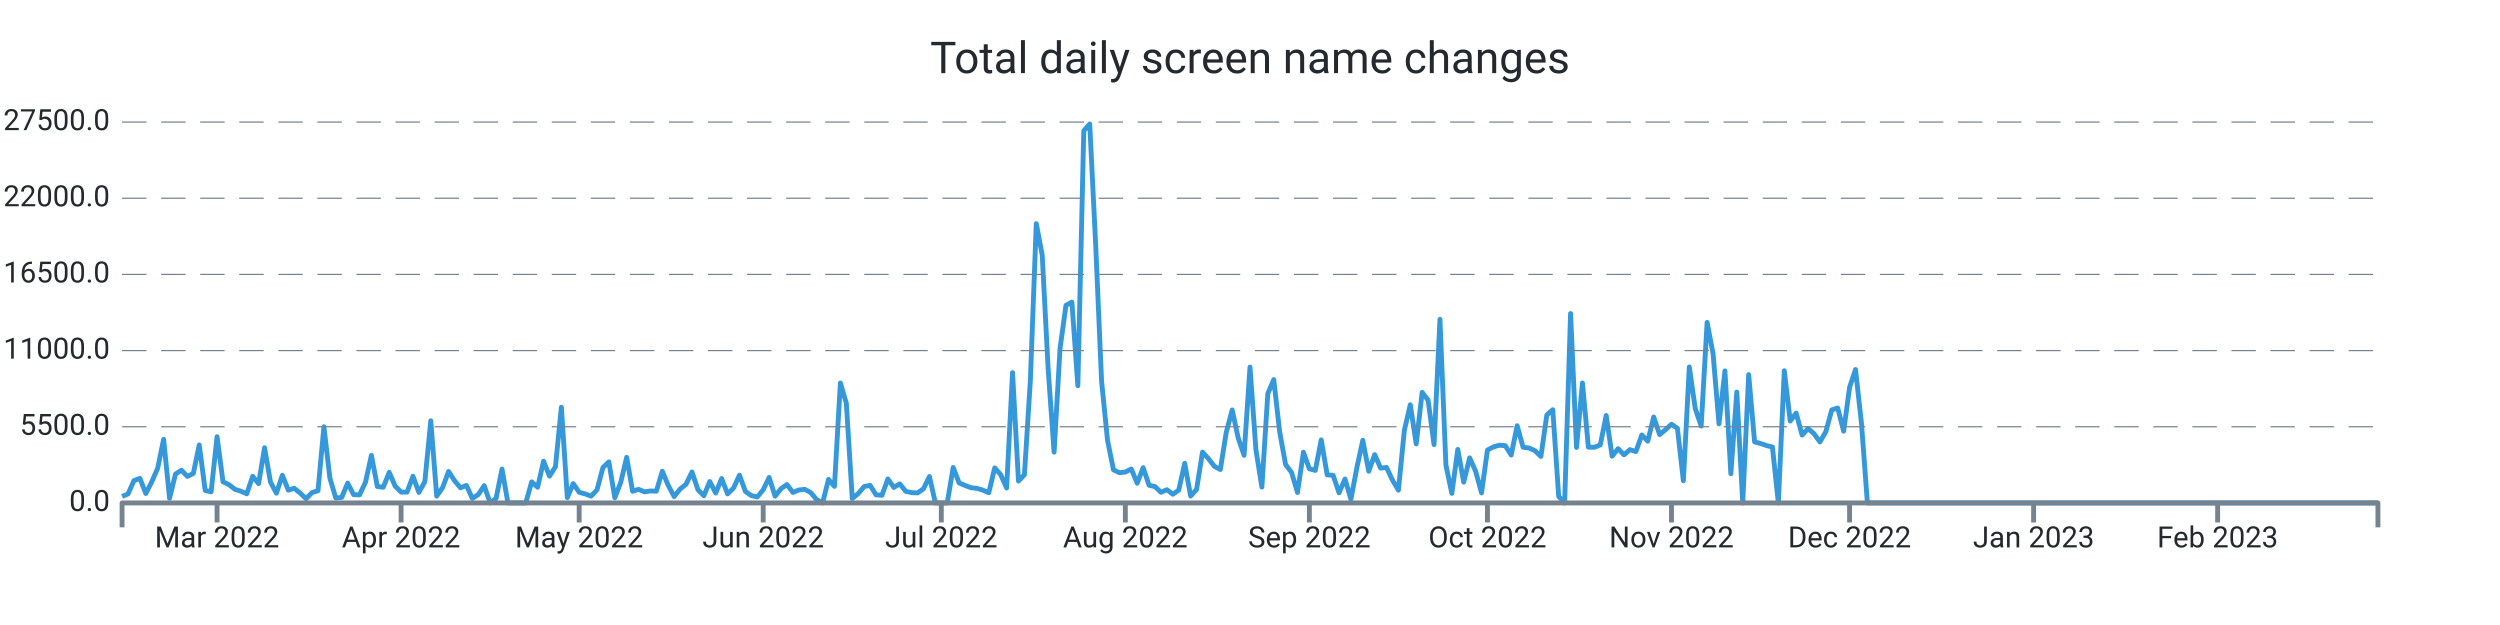
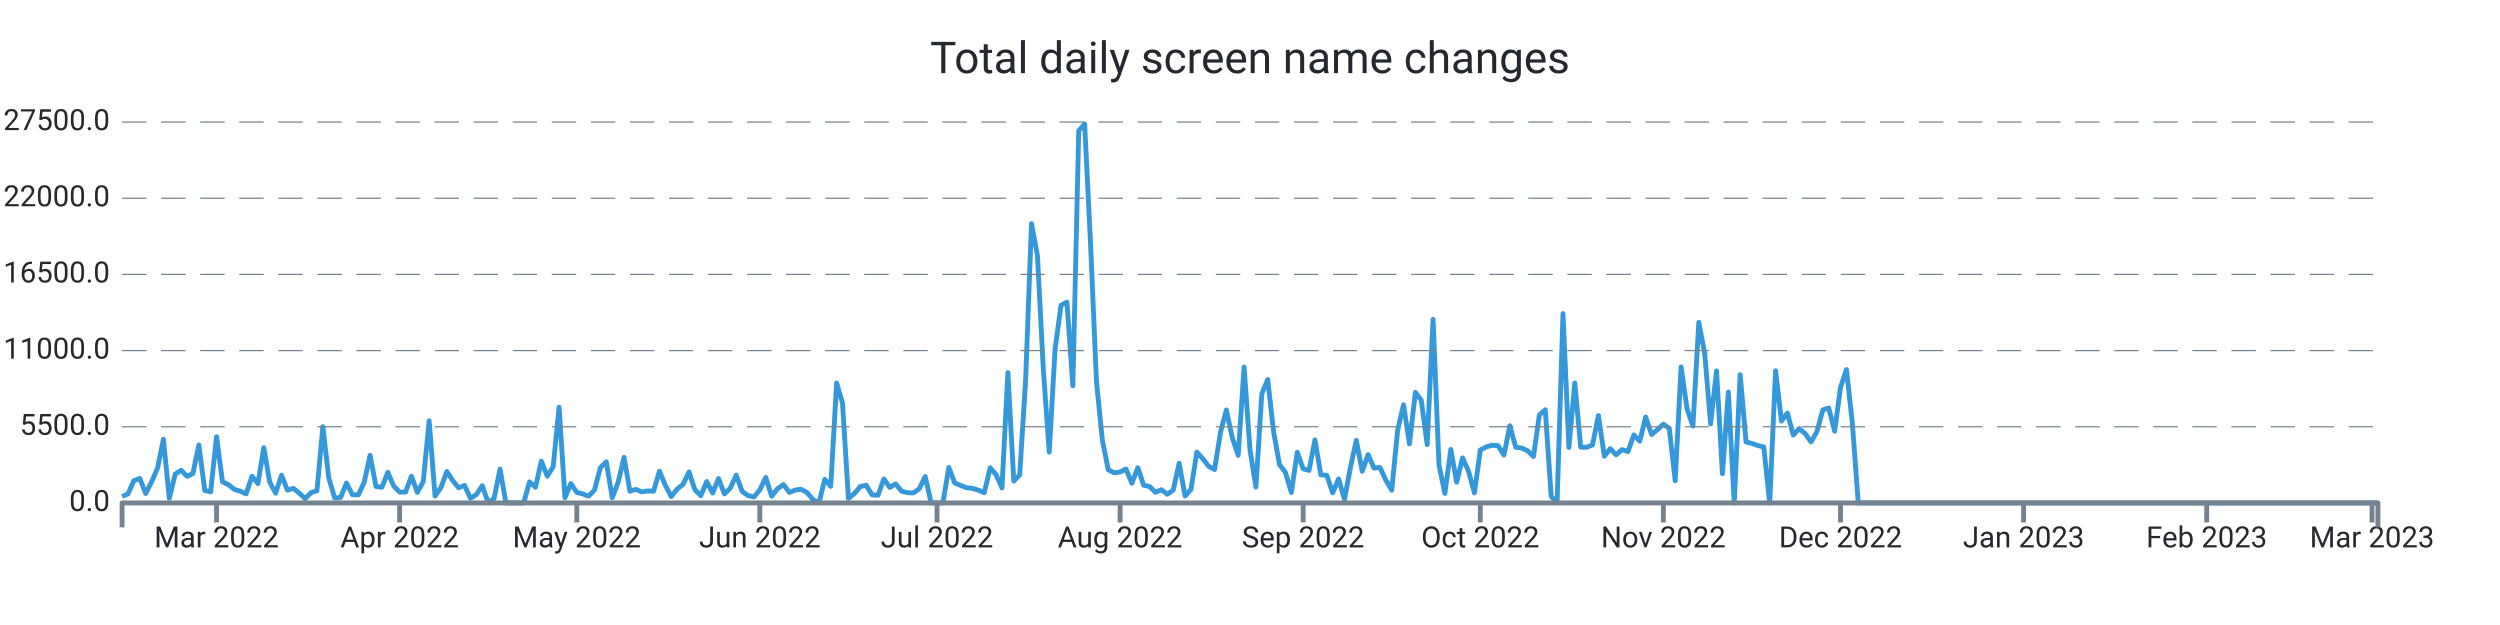
<svg xmlns="http://www.w3.org/2000/svg" width="1024.0" height="256.0" viewBox="0 0 1024.0 256.0" preserveAspectRatio="xMidYMid meet">
-   <path stroke="#3498db" stroke-linejoin="round" d="M 50.0 203.339 L 50 203.339L 52.432 202.33L 54.863 196.867L 57.295 195.948L 59.726 202.143L 62.158 197.355L 64.589 191.761L 67.021 179.962L 69.453 204.094L 71.884 194.172L 74.316 192.618L 76.747 195.125L 79.179 193.928L 81.611 182.248L 84.042 200.866L 86.474 201.456L 88.905 178.89L 91.337 197.338L 93.768 198.501L 96.2 200.418L 98.632 201.184L 101.063 202.267L 103.495 195.091L 105.926 198.081L 108.358 183.389L 110.789 197.474L 113.221 202.018L 115.653 194.66L 118.084 200.753L 120.516 200.004L 122.947 201.972L 125.379 204.275L 127.811 201.745L 130.242 201.014L 132.674 174.783L 135.105 195.761L 137.537 204.003L 139.968 203.731L 142.4 197.877L 144.832 202.608L 147.263 202.693L 149.695 197.559L 152.126 186.514L 154.558 199.266L 156.989 199.573L 159.421 193.48L 161.853 199.108L 164.284 201.547L 166.716 201.57L 169.147 195.069L 171.579 201.7L 174.011 197.287L 176.442 172.355L 178.874 203.209L 181.305 199.675L 183.737 193.129L 186.168 196.89L 188.6 199.788L 191.032 198.83L 193.463 204.134L 195.895 202.579L 198.326 198.926L 200.758 206L 203.189 204.128L 205.621 192.125L 208.053 206L 210.484 206L 212.916 206L 215.347 206L 217.779 197.372L 220.211 199.578L 222.642 188.902L 225.074 195.029L 227.505 191.206L 229.937 166.813L 232.368 203.839L 234.8 198.092L 237.232 201.643L 239.663 202.296L 242.095 203.22L 244.526 200.668L 246.958 191.512L 249.389 189.186L 251.821 203.867L 254.253 197.565L 256.684 187.325L 259.116 201.235L 261.547 200.446L 263.979 201.462L 266.411 201.099L 268.842 201.178L 271.274 193.026L 273.705 198.807L 276.137 203.391L 278.568 200.305L 281 198.359L 283.432 193.31L 285.863 200.566L 288.295 203.039L 290.726 197.23L 293.158 201.955L 295.589 196.016L 298.021 202.307L 300.453 199.913L 302.884 194.621L 305.316 201.292L 307.747 202.988L 310.179 203.544L 312.611 200.605L 315.042 195.562L 317.474 203.243L 319.905 200.157L 322.337 198.467L 324.768 201.7L 327.2 200.707L 329.632 200.429L 332.063 201.768L 334.495 204.644L 336.926 206L 339.358 196.356L 341.789 199.215L 344.221 156.874L 346.653 165.151L 349.084 204.173L 351.516 202.177L 353.947 199.312L 356.379 198.784L 358.811 202.676L 361.242 202.857L 363.674 196.186L 366.105 199.647L 368.537 198.206L 370.968 201.218L 373.4 201.791L 375.832 201.904L 378.263 200.197L 380.695 195.171L 383.126 206L 385.558 206L 387.989 206L 390.421 191.483L 392.853 197.797L 395.284 198.852L 397.716 199.76L 400.147 200.038L 402.579 200.764L 405.011 201.808L 407.442 191.631L 409.874 194.411L 412.305 199.885L 414.737 152.631L 417.168 197.048L 419.6 194.473L 422.032 155.904L 424.463 91.609L 426.895 104.538L 429.326 151.179L 431.758 185.198L 434.189 142.766L 436.621 125.067L 439.053 123.745L 441.484 157.997L 443.916 53.568L 446.347 50.789L 448.779 100.022L 451.211 156.245L 453.642 180.32L 456.074 192.437L 458.505 193.639L 460.937 193.333L 463.368 192.113L 465.8 197.933L 468.232 191.563L 470.663 198.767L 473.095 199.301L 475.526 201.649L 477.958 200.588L 480.389 202.438L 482.821 200.73L 485.253 189.77L 487.684 203.175L 490.116 200.486L 492.547 185.181L 494.979 187.887L 497.411 191.018L 499.842 192.317L 502.274 177.097L 504.705 167.913L 507.137 179.31L 509.568 186.497L 512 150.345L 514.432 184.273L 516.863 199.51L 519.295 161.248L 521.726 155.49L 524.158 176.961L 526.589 190.309L 529.021 193.509L 531.453 201.728L 533.884 185.226L 536.316 192.034L 538.747 192.669L 541.179 180.183L 543.611 194.501L 546.042 194.683L 548.474 201.853L 550.905 196.203L 553.337 204.491L 555.768 191.557L 558.2 180.365L 560.632 193.026L 563.063 186.208L 565.495 191.727L 567.926 191.483L 570.358 196.634L 572.789 200.781L 575.221 176.269L 577.653 165.78L 580.084 181.829L 582.516 160.698L 584.947 163.931L 587.379 182.106L 589.811 130.808L 592.242 190.496L 594.674 202.091L 597.105 184.092L 599.537 197.502L 601.968 187.541L 604.4 192.953L 606.832 201.887L 609.263 184.336L 611.695 183.048L 614.126 182.367L 616.558 182.543L 618.989 186.389L 621.421 174.386L 623.853 183.179L 626.284 183.513L 628.716 184.602L 631.147 186.968L 633.579 170.001L 636.011 167.834L 638.442 203.322L 640.874 206L 643.305 128.431L 645.737 183.264L 648.168 156.869L 650.6 183.156L 653.032 183.201L 655.463 182.26L 657.895 170.188L 660.326 186.866L 662.758 183.774L 665.189 186.299L 667.621 184.171L 670.053 184.966L 672.484 178.17L 674.916 180.705L 677.347 170.801L 679.779 177.994L 682.211 175.991L 684.642 173.756L 687.074 175.458L 689.505 196.918L 691.937 150.305L 694.368 167.34L 696.8 174.522L 699.232 132.056L 701.663 144.831L 704.095 173.609L 706.526 151.911L 708.958 194.036L 711.389 160.595L 713.821 206L 716.253 153.437L 718.684 181.012L 721.116 181.641L 723.547 182.492L 725.979 183.088L 728.411 206L 730.842 151.865L 733.274 172.457L 735.705 169.207L 738.137 178.221L 740.568 175.543L 743 177.614L 745.432 181.017L 747.863 176.808L 750.295 167.896L 752.726 167.125L 755.158 176.621L 757.589 158.633L 760.021 151.36L 762.453 173.353L 764.884 206L 767.316 206L 769.747 206L 772.179 206L 774.611 206L 777.042 206L 779.474 206L 781.905 206L 784.337 206L 786.768 206L 789.2 206L 791.632 206L 794.063 206L 796.495 206L 798.926 206L 801.358 206L 803.789 206L 806.221 206L 808.653 206L 811.084 206L 813.516 206L 815.947 206L 818.379 206L 820.811 206L 823.242 206L 825.674 206L 828.105 206L 830.537 206L 832.968 206L 835.4 206L 837.832 206L 840.263 206L 842.695 206L 845.126 206L 847.558 206L 849.989 206L 852.421 206L 854.853 206L 857.284 206L 859.716 206L 862.147 206L 864.579 206L 867.011 206L 869.442 206L 871.874 206L 874.305 206L 876.737 206L 879.168 206L 881.6 206L 884.032 206L 886.463 206L 888.895 206L 891.326 206L 893.758 206L 896.189 206L 898.621 206L 901.053 206L 903.484 206L 905.916 206L 908.347 206L 910.779 206L 913.211 206L 915.642 206L 918.074 206L 920.505 206L 922.937 206L 925.368 206L 927.8 206L 930.232 206L 932.663 206L 935.095 206L 937.526 206L 939.958 206L 942.389 206L 944.821 206L 947.253 206L 949.684 206L 952.116 206L 954.547 206L 956.979 206L 959.411 206L 961.842 206L 964.274 206L 966.705 206L 969.137 206L 971.568 206L 974 206" stroke-width="2.0" fill="none" />
+   <path stroke="#3498db" stroke-linejoin="round" d="M 50.0 203.339 L 50 203.339L 52.419 202.33L 54.838 196.867L 57.257 195.948L 59.675 202.143L 62.094 197.355L 64.513 191.761L 66.932 179.962L 69.351 204.094L 71.77 194.172L 74.188 192.618L 76.607 195.125L 79.026 193.928L 81.445 182.248L 83.864 200.866L 86.283 201.456L 88.702 178.89L 91.12 197.338L 93.539 198.501L 95.958 200.418L 98.377 201.184L 100.796 202.267L 103.215 195.091L 105.634 198.081L 108.052 183.389L 110.471 197.474L 112.89 202.018L 115.309 194.66L 117.728 200.753L 120.147 200.004L 122.565 201.972L 124.984 204.275L 127.403 201.745L 129.822 201.014L 132.241 174.783L 134.66 195.761L 137.079 204.003L 139.497 203.731L 141.916 197.877L 144.335 202.608L 146.754 202.693L 149.173 197.559L 151.592 186.514L 154.01 199.266L 156.429 199.573L 158.848 193.48L 161.267 199.108L 163.686 201.547L 166.105 201.57L 168.524 195.069L 170.942 201.7L 173.361 197.287L 175.78 172.355L 178.199 203.209L 180.618 199.675L 183.037 193.129L 185.455 196.89L 187.874 199.788L 190.293 198.83L 192.712 204.134L 195.131 202.579L 197.55 198.926L 199.969 206L 202.387 204.128L 204.806 192.125L 207.225 206L 209.644 206L 212.063 206L 214.482 206L 216.901 197.372L 219.319 199.578L 221.738 188.902L 224.157 195.029L 226.576 191.206L 228.995 166.813L 231.414 203.839L 233.832 198.092L 236.251 201.643L 238.67 202.296L 241.089 203.22L 243.508 200.668L 245.927 191.512L 248.346 189.186L 250.764 203.867L 253.183 197.565L 255.602 187.325L 258.021 201.235L 260.44 200.446L 262.859 201.462L 265.277 201.099L 267.696 201.178L 270.115 193.026L 272.534 198.807L 274.953 203.391L 277.372 200.305L 279.791 198.359L 282.209 193.31L 284.628 200.566L 287.047 203.039L 289.466 197.23L 291.885 201.955L 294.304 196.016L 296.723 202.307L 299.141 199.913L 301.56 194.621L 303.979 201.292L 306.398 202.988L 308.817 203.544L 311.236 200.605L 313.654 195.562L 316.073 203.243L 318.492 200.157L 320.911 198.467L 323.33 201.7L 325.749 200.707L 328.168 200.429L 330.586 201.768L 333.005 204.644L 335.424 206L 337.843 196.356L 340.262 199.215L 342.681 156.874L 345.099 165.151L 347.518 204.173L 349.937 202.177L 352.356 199.312L 354.775 198.784L 357.194 202.676L 359.613 202.857L 362.031 196.186L 364.45 199.647L 366.869 198.206L 369.288 201.218L 371.707 201.791L 374.126 201.904L 376.545 200.197L 378.963 195.171L 381.382 206L 383.801 206L 386.22 206L 388.639 191.483L 391.058 197.797L 393.476 198.852L 395.895 199.76L 398.314 200.038L 400.733 200.764L 403.152 201.808L 405.571 191.631L 407.99 194.411L 410.408 199.885L 412.827 152.631L 415.246 197.048L 417.665 194.473L 420.084 155.904L 422.503 91.609L 424.921 104.538L 427.34 151.179L 429.759 185.198L 432.178 142.766L 434.597 125.067L 437.016 123.745L 439.435 157.997L 441.853 53.568L 444.272 50.789L 446.691 100.022L 449.11 156.245L 451.529 180.32L 453.948 192.437L 456.366 193.639L 458.785 193.333L 461.204 192.113L 463.623 197.933L 466.042 191.563L 468.461 198.767L 470.88 199.301L 473.298 201.649L 475.717 200.588L 478.136 202.438L 480.555 200.73L 482.974 189.77L 485.393 203.175L 487.812 200.486L 490.23 185.181L 492.649 187.887L 495.068 191.018L 497.487 192.317L 499.906 177.097L 502.325 167.913L 504.743 179.31L 507.162 186.497L 509.581 150.345L 512 184.273L 514.419 199.51L 516.838 161.248L 519.257 155.49L 521.675 176.961L 524.094 190.309L 526.513 193.509L 528.932 201.728L 531.351 185.226L 533.77 192.034L 536.188 192.669L 538.607 180.183L 541.026 194.501L 543.445 194.683L 545.864 201.853L 548.283 196.203L 550.702 204.491L 553.12 191.557L 555.539 180.365L 557.958 193.026L 560.377 186.208L 562.796 191.727L 565.215 191.483L 567.634 196.634L 570.052 200.781L 572.471 176.269L 574.89 165.78L 577.309 181.829L 579.728 160.698L 582.147 163.931L 584.565 182.106L 586.984 130.808L 589.403 190.496L 591.822 202.091L 594.241 184.092L 596.66 197.502L 599.079 187.541L 601.497 192.953L 603.916 201.887L 606.335 184.336L 608.754 183.048L 611.173 182.367L 613.592 182.543L 616.01 186.389L 618.429 174.386L 620.848 183.179L 623.267 183.513L 625.686 184.602L 628.105 186.968L 630.524 170.001L 632.942 167.834L 635.361 203.322L 637.78 206L 640.199 128.431L 642.618 183.264L 645.037 156.869L 647.455 183.156L 649.874 183.201L 652.293 182.26L 654.712 170.188L 657.131 186.866L 659.55 183.774L 661.969 186.299L 664.387 184.171L 666.806 184.966L 669.225 178.17L 671.644 180.705L 674.063 170.801L 676.482 177.994L 678.901 175.991L 681.319 173.756L 683.738 175.458L 686.157 196.918L 688.576 150.305L 690.995 167.34L 693.414 174.522L 695.832 132.056L 698.251 144.831L 700.67 173.609L 703.089 151.911L 705.508 194.036L 707.927 160.595L 710.346 206L 712.764 153.437L 715.183 181.012L 717.602 181.641L 720.021 182.492L 722.44 183.088L 724.859 206L 727.277 151.865L 729.696 172.457L 732.115 169.207L 734.534 178.221L 736.953 175.543L 739.372 177.614L 741.791 181.017L 744.209 176.808L 746.628 167.896L 749.047 167.125L 751.466 176.621L 753.885 158.633L 756.304 151.36L 758.723 173.353L 761.141 206L 763.56 206L 765.979 206L 768.398 206L 770.817 206L 773.236 206L 775.654 206L 778.073 206L 780.492 206L 782.911 206L 785.33 206L 787.749 206L 790.168 206L 792.586 206L 795.005 206L 797.424 206L 799.843 206L 802.262 206L 804.681 206L 807.099 206L 809.518 206L 811.937 206L 814.356 206L 816.775 206L 819.194 206L 821.613 206L 824.031 206L 826.45 206L 828.869 206L 831.288 206L 833.707 206L 836.126 206L 838.545 206L 840.963 206L 843.382 206L 845.801 206L 848.22 206L 850.639 206L 853.058 206L 855.476 206L 857.895 206L 860.314 206L 862.733 206L 865.152 206L 867.571 206L 869.99 206L 872.408 206L 874.827 206L 877.246 206L 879.665 206L 882.084 206L 884.503 206L 886.921 206L 889.34 206L 891.759 206L 894.178 206L 896.597 206L 899.016 206L 901.435 206L 903.853 206L 906.272 206L 908.691 206L 911.11 206L 913.529 206L 915.948 206L 918.366 206L 920.785 206L 923.204 206L 925.623 206L 928.042 206L 930.461 206L 932.88 206L 935.298 206L 937.717 206L 940.136 206L 942.555 206L 944.974 206L 947.393 206L 949.812 206L 952.23 206L 954.649 206L 957.068 206L 959.487 206L 961.906 206L 964.325 206L 966.743 206L 969.162 206L 971.581 206L 974 206" stroke-width="2.0" fill="none" />
  <text x="45.0" font-family="-apple-system, system-ui, BlinkMacSystemFont, Roboto" y="50.0" dominant-baseline="middle" text-anchor="end" font-size="12" fill="#24292f">27500.0</text>
  <path stroke="#74838f" stroke-dasharray="10 6" stroke-width="0.5" d="M 50.0 50.0 L 974.0 50.0" />
  <text x="45.0" font-family="-apple-system, system-ui, BlinkMacSystemFont, Roboto" y="81.2" dominant-baseline="middle" text-anchor="end" font-size="12" fill="#24292f">22000.0</text>
  <path stroke="#74838f" stroke-dasharray="10 6" stroke-width="0.5" d="M 50.0 81.2 L 974.0 81.2" />
  <text x="45.0" font-family="-apple-system, system-ui, BlinkMacSystemFont, Roboto" y="112.4" dominant-baseline="middle" text-anchor="end" font-size="12" fill="#24292f">16500.0</text>
  <path stroke="#74838f" stroke-dasharray="10 6" stroke-width="0.5" d="M 50.0 112.4 L 974.0 112.4" />
  <text x="45.0" font-family="-apple-system, system-ui, BlinkMacSystemFont, Roboto" y="143.6" dominant-baseline="middle" text-anchor="end" font-size="12" fill="#24292f">11000.0</text>
  <path stroke="#74838f" stroke-dasharray="10 6" stroke-width="0.5" d="M 50.0 143.6 L 974.0 143.6" />
  <text x="45.0" font-family="-apple-system, system-ui, BlinkMacSystemFont, Roboto" y="174.8" dominant-baseline="middle" text-anchor="end" font-size="12" fill="#24292f">5500.0</text>
  <path stroke="#74838f" stroke-dasharray="10 6" stroke-width="0.5" d="M 50.0 174.8 L 974.0 174.8" />
  <text x="45.0" font-family="-apple-system, system-ui, BlinkMacSystemFont, Roboto" y="206.0" dominant-baseline="middle" text-anchor="end" font-size="12" fill="#24292f">0.0</text>
-   <path stroke="#74838f" stroke-width="2.0" d="M 88.905 206.0 L 88.905 214.0" />
-   <text x="88.905" font-family="-apple-system, system-ui, BlinkMacSystemFont, Roboto" y="216.0" dominant-baseline="hanging" text-anchor="middle" font-size="12" fill="#24292f">Mar 2022</text>
-   <path stroke="#74838f" stroke-width="2.0" d="M 164.284 206.0 L 164.284 214.0" />
-   <text x="164.284" font-family="-apple-system, system-ui, BlinkMacSystemFont, Roboto" y="216.0" dominant-baseline="hanging" text-anchor="middle" font-size="12" fill="#24292f">Apr 2022</text>
-   <path stroke="#74838f" stroke-width="2.0" d="M 237.232 206.0 L 237.232 214.0" />
-   <text x="237.232" font-family="-apple-system, system-ui, BlinkMacSystemFont, Roboto" y="216.0" dominant-baseline="hanging" text-anchor="middle" font-size="12" fill="#24292f">May 2022</text>
-   <path stroke="#74838f" stroke-width="2.0" d="M 312.611 206.0 L 312.611 214.0" />
-   <text x="312.611" font-family="-apple-system, system-ui, BlinkMacSystemFont, Roboto" y="216.0" dominant-baseline="hanging" text-anchor="middle" font-size="12" fill="#24292f">Jun 2022</text>
-   <path stroke="#74838f" stroke-width="2.0" d="M 385.558 206.0 L 385.558 214.0" />
-   <text x="385.558" font-family="-apple-system, system-ui, BlinkMacSystemFont, Roboto" y="216.0" dominant-baseline="hanging" text-anchor="middle" font-size="12" fill="#24292f">Jul 2022</text>
-   <path stroke="#74838f" stroke-width="2.0" d="M 460.937 206.0 L 460.937 214.0" />
-   <text x="460.937" font-family="-apple-system, system-ui, BlinkMacSystemFont, Roboto" y="216.0" dominant-baseline="hanging" text-anchor="middle" font-size="12" fill="#24292f">Aug 2022</text>
-   <path stroke="#74838f" stroke-width="2.0" d="M 536.316 206.0 L 536.316 214.0" />
-   <text x="536.316" font-family="-apple-system, system-ui, BlinkMacSystemFont, Roboto" y="216.0" dominant-baseline="hanging" text-anchor="middle" font-size="12" fill="#24292f">Sep 2022</text>
-   <path stroke="#74838f" stroke-width="2.0" d="M 609.263 206.0 L 609.263 214.0" />
-   <text x="609.263" font-family="-apple-system, system-ui, BlinkMacSystemFont, Roboto" y="216.0" dominant-baseline="hanging" text-anchor="middle" font-size="12" fill="#24292f">Oct 2022</text>
-   <path stroke="#74838f" stroke-width="2.0" d="M 684.642 206.0 L 684.642 214.0" />
-   <text x="684.642" font-family="-apple-system, system-ui, BlinkMacSystemFont, Roboto" y="216.0" dominant-baseline="hanging" text-anchor="middle" font-size="12" fill="#24292f">Nov 2022</text>
-   <path stroke="#74838f" stroke-width="2.0" d="M 757.589 206.0 L 757.589 214.0" />
-   <text x="757.589" font-family="-apple-system, system-ui, BlinkMacSystemFont, Roboto" y="216.0" dominant-baseline="hanging" text-anchor="middle" font-size="12" fill="#24292f">Dec 2022</text>
-   <path stroke="#74838f" stroke-width="2.0" d="M 832.968 206.0 L 832.968 214.0" />
-   <text x="832.968" font-family="-apple-system, system-ui, BlinkMacSystemFont, Roboto" y="216.0" dominant-baseline="hanging" text-anchor="middle" font-size="12" fill="#24292f">Jan 2023</text>
-   <path stroke="#74838f" stroke-width="2.0" d="M 908.347 206.0 L 908.347 214.0" />
-   <text x="908.347" font-family="-apple-system, system-ui, BlinkMacSystemFont, Roboto" y="216.0" dominant-baseline="hanging" text-anchor="middle" font-size="12" fill="#24292f">Feb 2023</text>
+   <path stroke="#74838f" stroke-width="2.0" d="M 88.702 206.0 L 88.702 214.0" />
+   <text x="88.702" font-family="-apple-system, system-ui, BlinkMacSystemFont, Roboto" y="216.0" dominant-baseline="hanging" text-anchor="middle" font-size="12" fill="#24292f">Mar 2022</text>
+   <path stroke="#74838f" stroke-width="2.0" d="M 163.686 206.0 L 163.686 214.0" />
+   <text x="163.686" font-family="-apple-system, system-ui, BlinkMacSystemFont, Roboto" y="216.0" dominant-baseline="hanging" text-anchor="middle" font-size="12" fill="#24292f">Apr 2022</text>
+   <path stroke="#74838f" stroke-width="2.0" d="M 236.251 206.0 L 236.251 214.0" />
+   <text x="236.251" font-family="-apple-system, system-ui, BlinkMacSystemFont, Roboto" y="216.0" dominant-baseline="hanging" text-anchor="middle" font-size="12" fill="#24292f">May 2022</text>
+   <path stroke="#74838f" stroke-width="2.0" d="M 311.236 206.0 L 311.236 214.0" />
+   <text x="311.236" font-family="-apple-system, system-ui, BlinkMacSystemFont, Roboto" y="216.0" dominant-baseline="hanging" text-anchor="middle" font-size="12" fill="#24292f">Jun 2022</text>
+   <path stroke="#74838f" stroke-width="2.0" d="M 383.801 206.0 L 383.801 214.0" />
+   <text x="383.801" font-family="-apple-system, system-ui, BlinkMacSystemFont, Roboto" y="216.0" dominant-baseline="hanging" text-anchor="middle" font-size="12" fill="#24292f">Jul 2022</text>
+   <path stroke="#74838f" stroke-width="2.0" d="M 458.785 206.0 L 458.785 214.0" />
+   <text x="458.785" font-family="-apple-system, system-ui, BlinkMacSystemFont, Roboto" y="216.0" dominant-baseline="hanging" text-anchor="middle" font-size="12" fill="#24292f">Aug 2022</text>
+   <path stroke="#74838f" stroke-width="2.0" d="M 533.77 206.0 L 533.77 214.0" />
+   <text x="533.77" font-family="-apple-system, system-ui, BlinkMacSystemFont, Roboto" y="216.0" dominant-baseline="hanging" text-anchor="middle" font-size="12" fill="#24292f">Sep 2022</text>
+   <path stroke="#74838f" stroke-width="2.0" d="M 606.335 206.0 L 606.335 214.0" />
+   <text x="606.335" font-family="-apple-system, system-ui, BlinkMacSystemFont, Roboto" y="216.0" dominant-baseline="hanging" text-anchor="middle" font-size="12" fill="#24292f">Oct 2022</text>
+   <path stroke="#74838f" stroke-width="2.0" d="M 681.319 206.0 L 681.319 214.0" />
+   <text x="681.319" font-family="-apple-system, system-ui, BlinkMacSystemFont, Roboto" y="216.0" dominant-baseline="hanging" text-anchor="middle" font-size="12" fill="#24292f">Nov 2022</text>
+   <path stroke="#74838f" stroke-width="2.0" d="M 753.885 206.0 L 753.885 214.0" />
+   <text x="753.885" font-family="-apple-system, system-ui, BlinkMacSystemFont, Roboto" y="216.0" dominant-baseline="hanging" text-anchor="middle" font-size="12" fill="#24292f">Dec 2022</text>
+   <path stroke="#74838f" stroke-width="2.0" d="M 828.869 206.0 L 828.869 214.0" />
+   <text x="828.869" font-family="-apple-system, system-ui, BlinkMacSystemFont, Roboto" y="216.0" dominant-baseline="hanging" text-anchor="middle" font-size="12" fill="#24292f">Jan 2023</text>
+   <path stroke="#74838f" stroke-width="2.0" d="M 903.853 206.0 L 903.853 214.0" />
+   <text x="903.853" font-family="-apple-system, system-ui, BlinkMacSystemFont, Roboto" y="216.0" dominant-baseline="hanging" text-anchor="middle" font-size="12" fill="#24292f">Feb 2023</text>
+   <path stroke="#74838f" stroke-width="2.0" d="M 971.581 206.0 L 971.581 214.0" />
+   <text x="971.581" font-family="-apple-system, system-ui, BlinkMacSystemFont, Roboto" y="216.0" dominant-baseline="hanging" text-anchor="middle" font-size="12" fill="#24292f">Mar 2023</text>
  <path stroke="#74838f" stroke-linejoin="round" stroke-width="2.0" d="M 50.0 216.0 L 50.0 206.0 L 974.0 206.0 L 974.0 216.0" fill="none" />
  <text x="512.0" y="25.0" font-family="-apple-system, system-ui, BlinkMacSystemFont, Roboto" dominant-baseline="middle" text-anchor="middle" font-size="18" fill="#24292f">Total daily screen name changes</text>
</svg>
